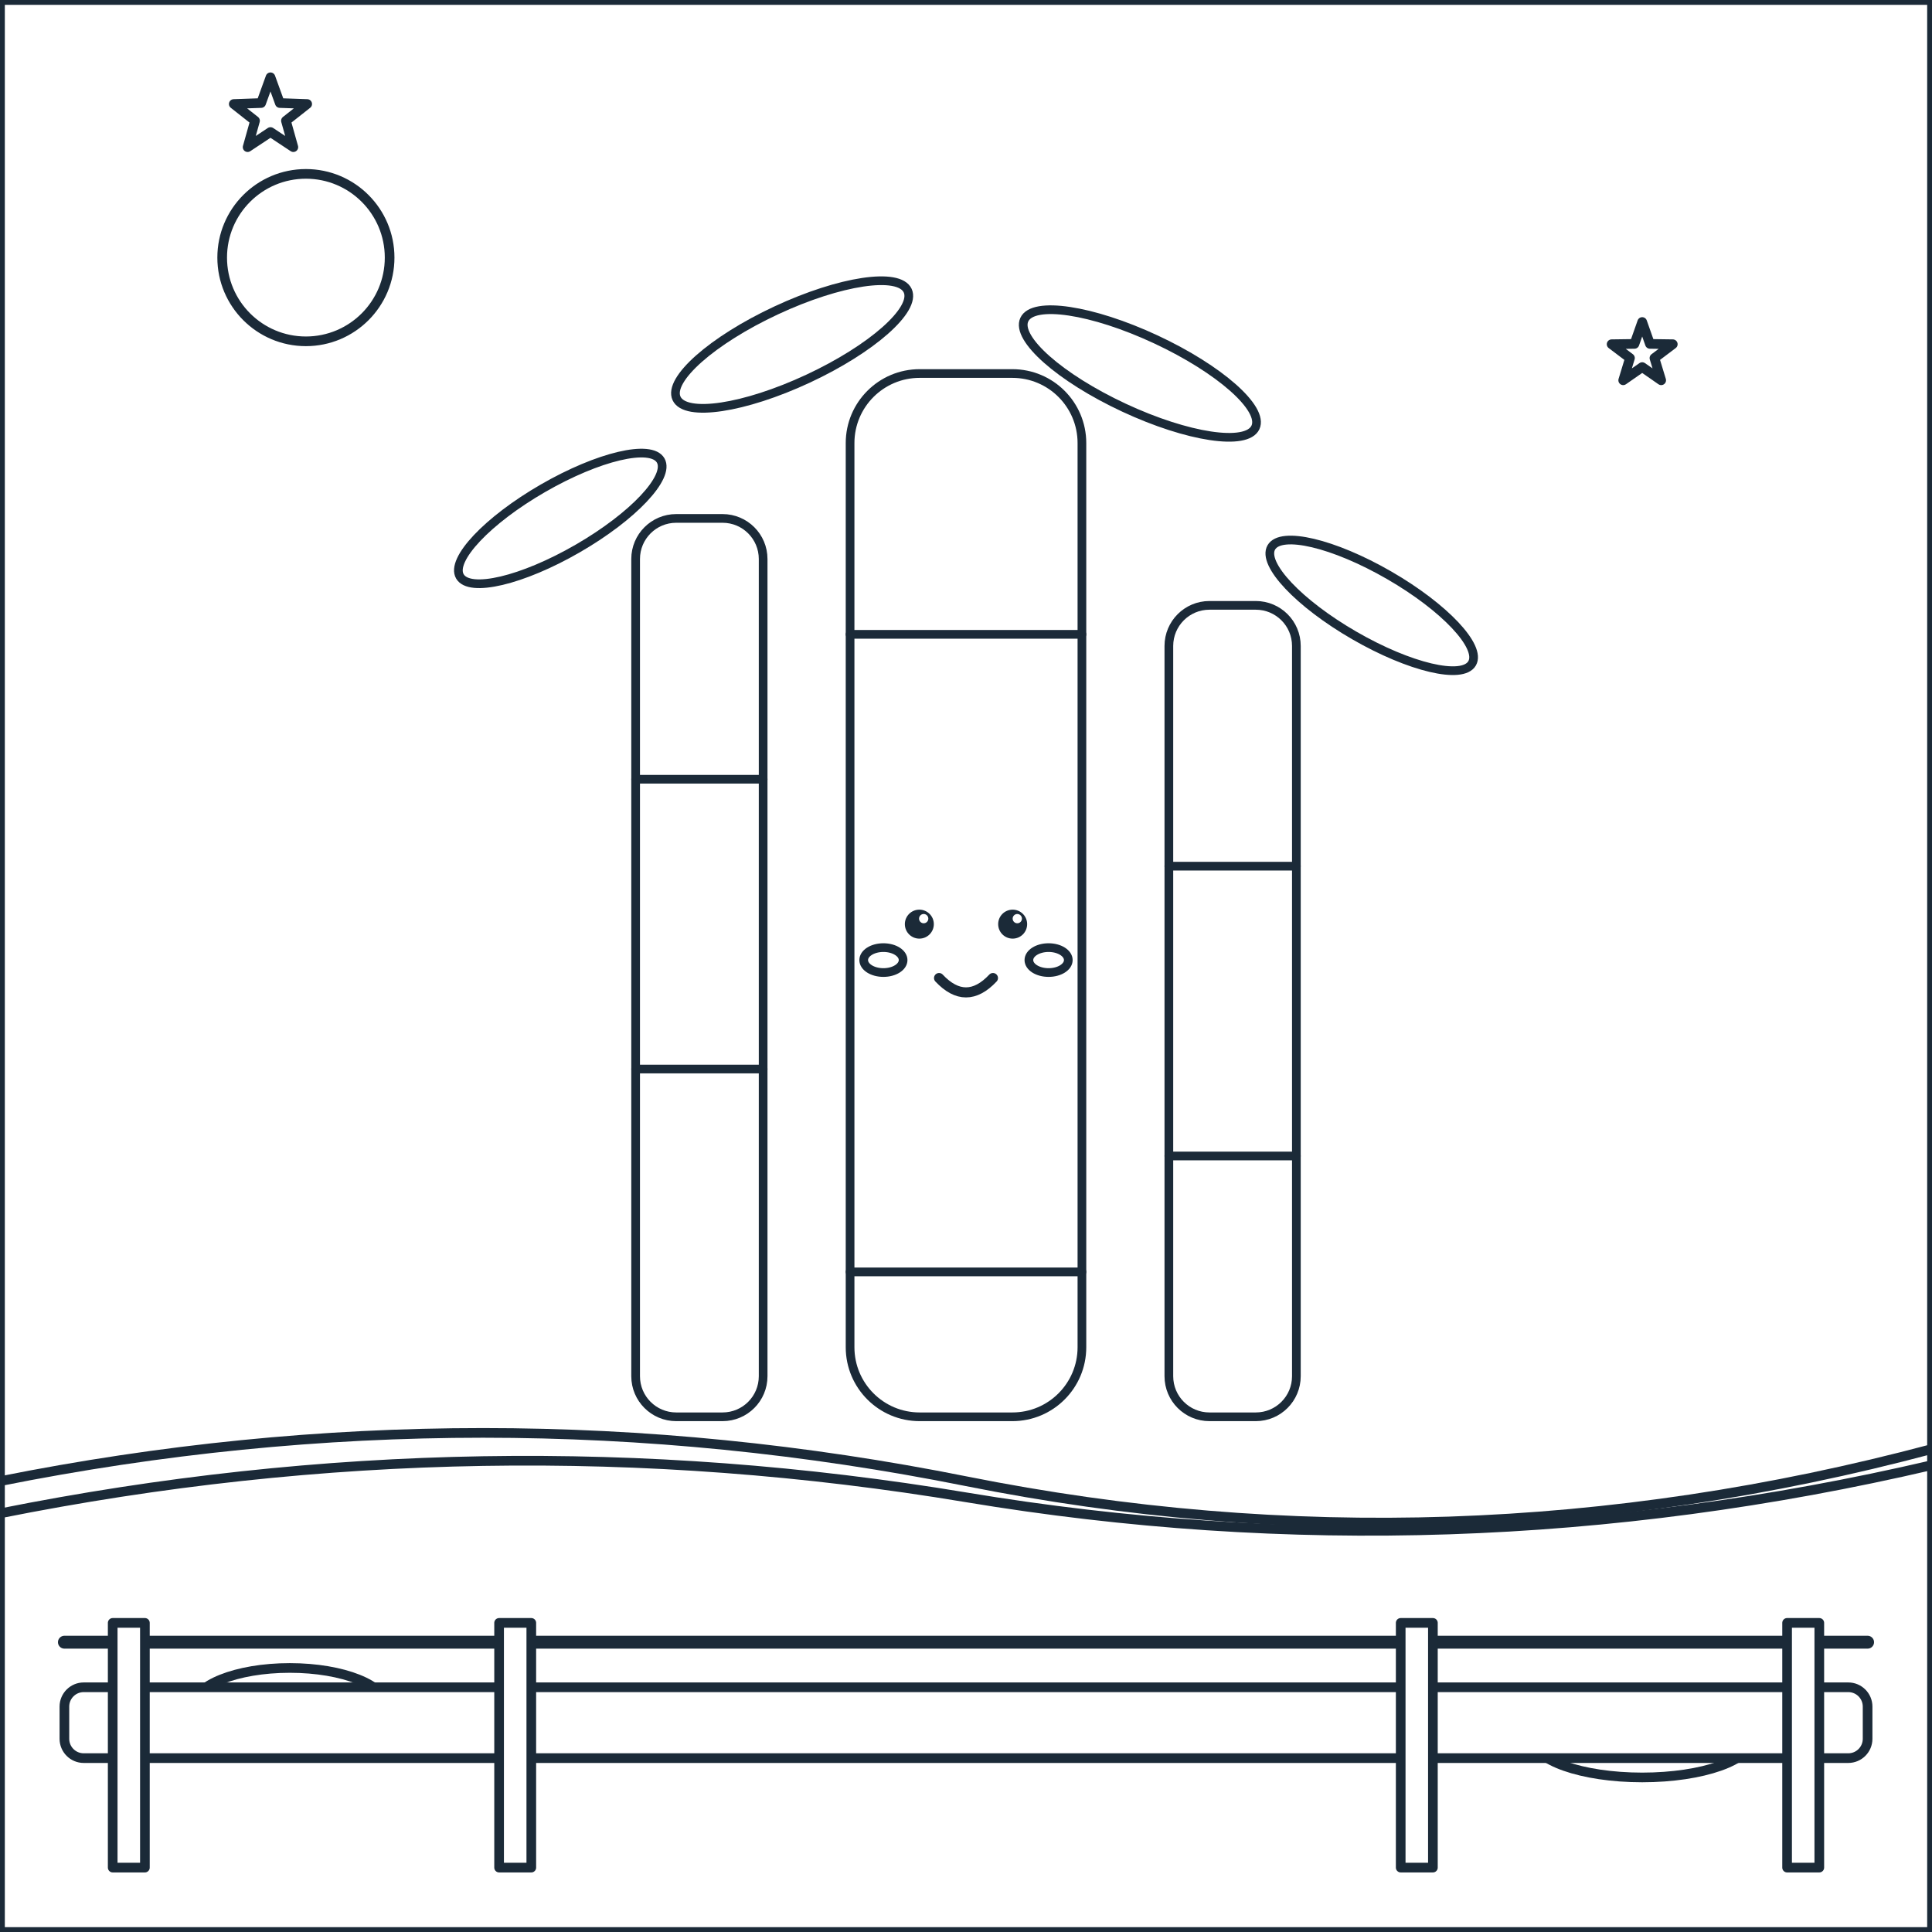
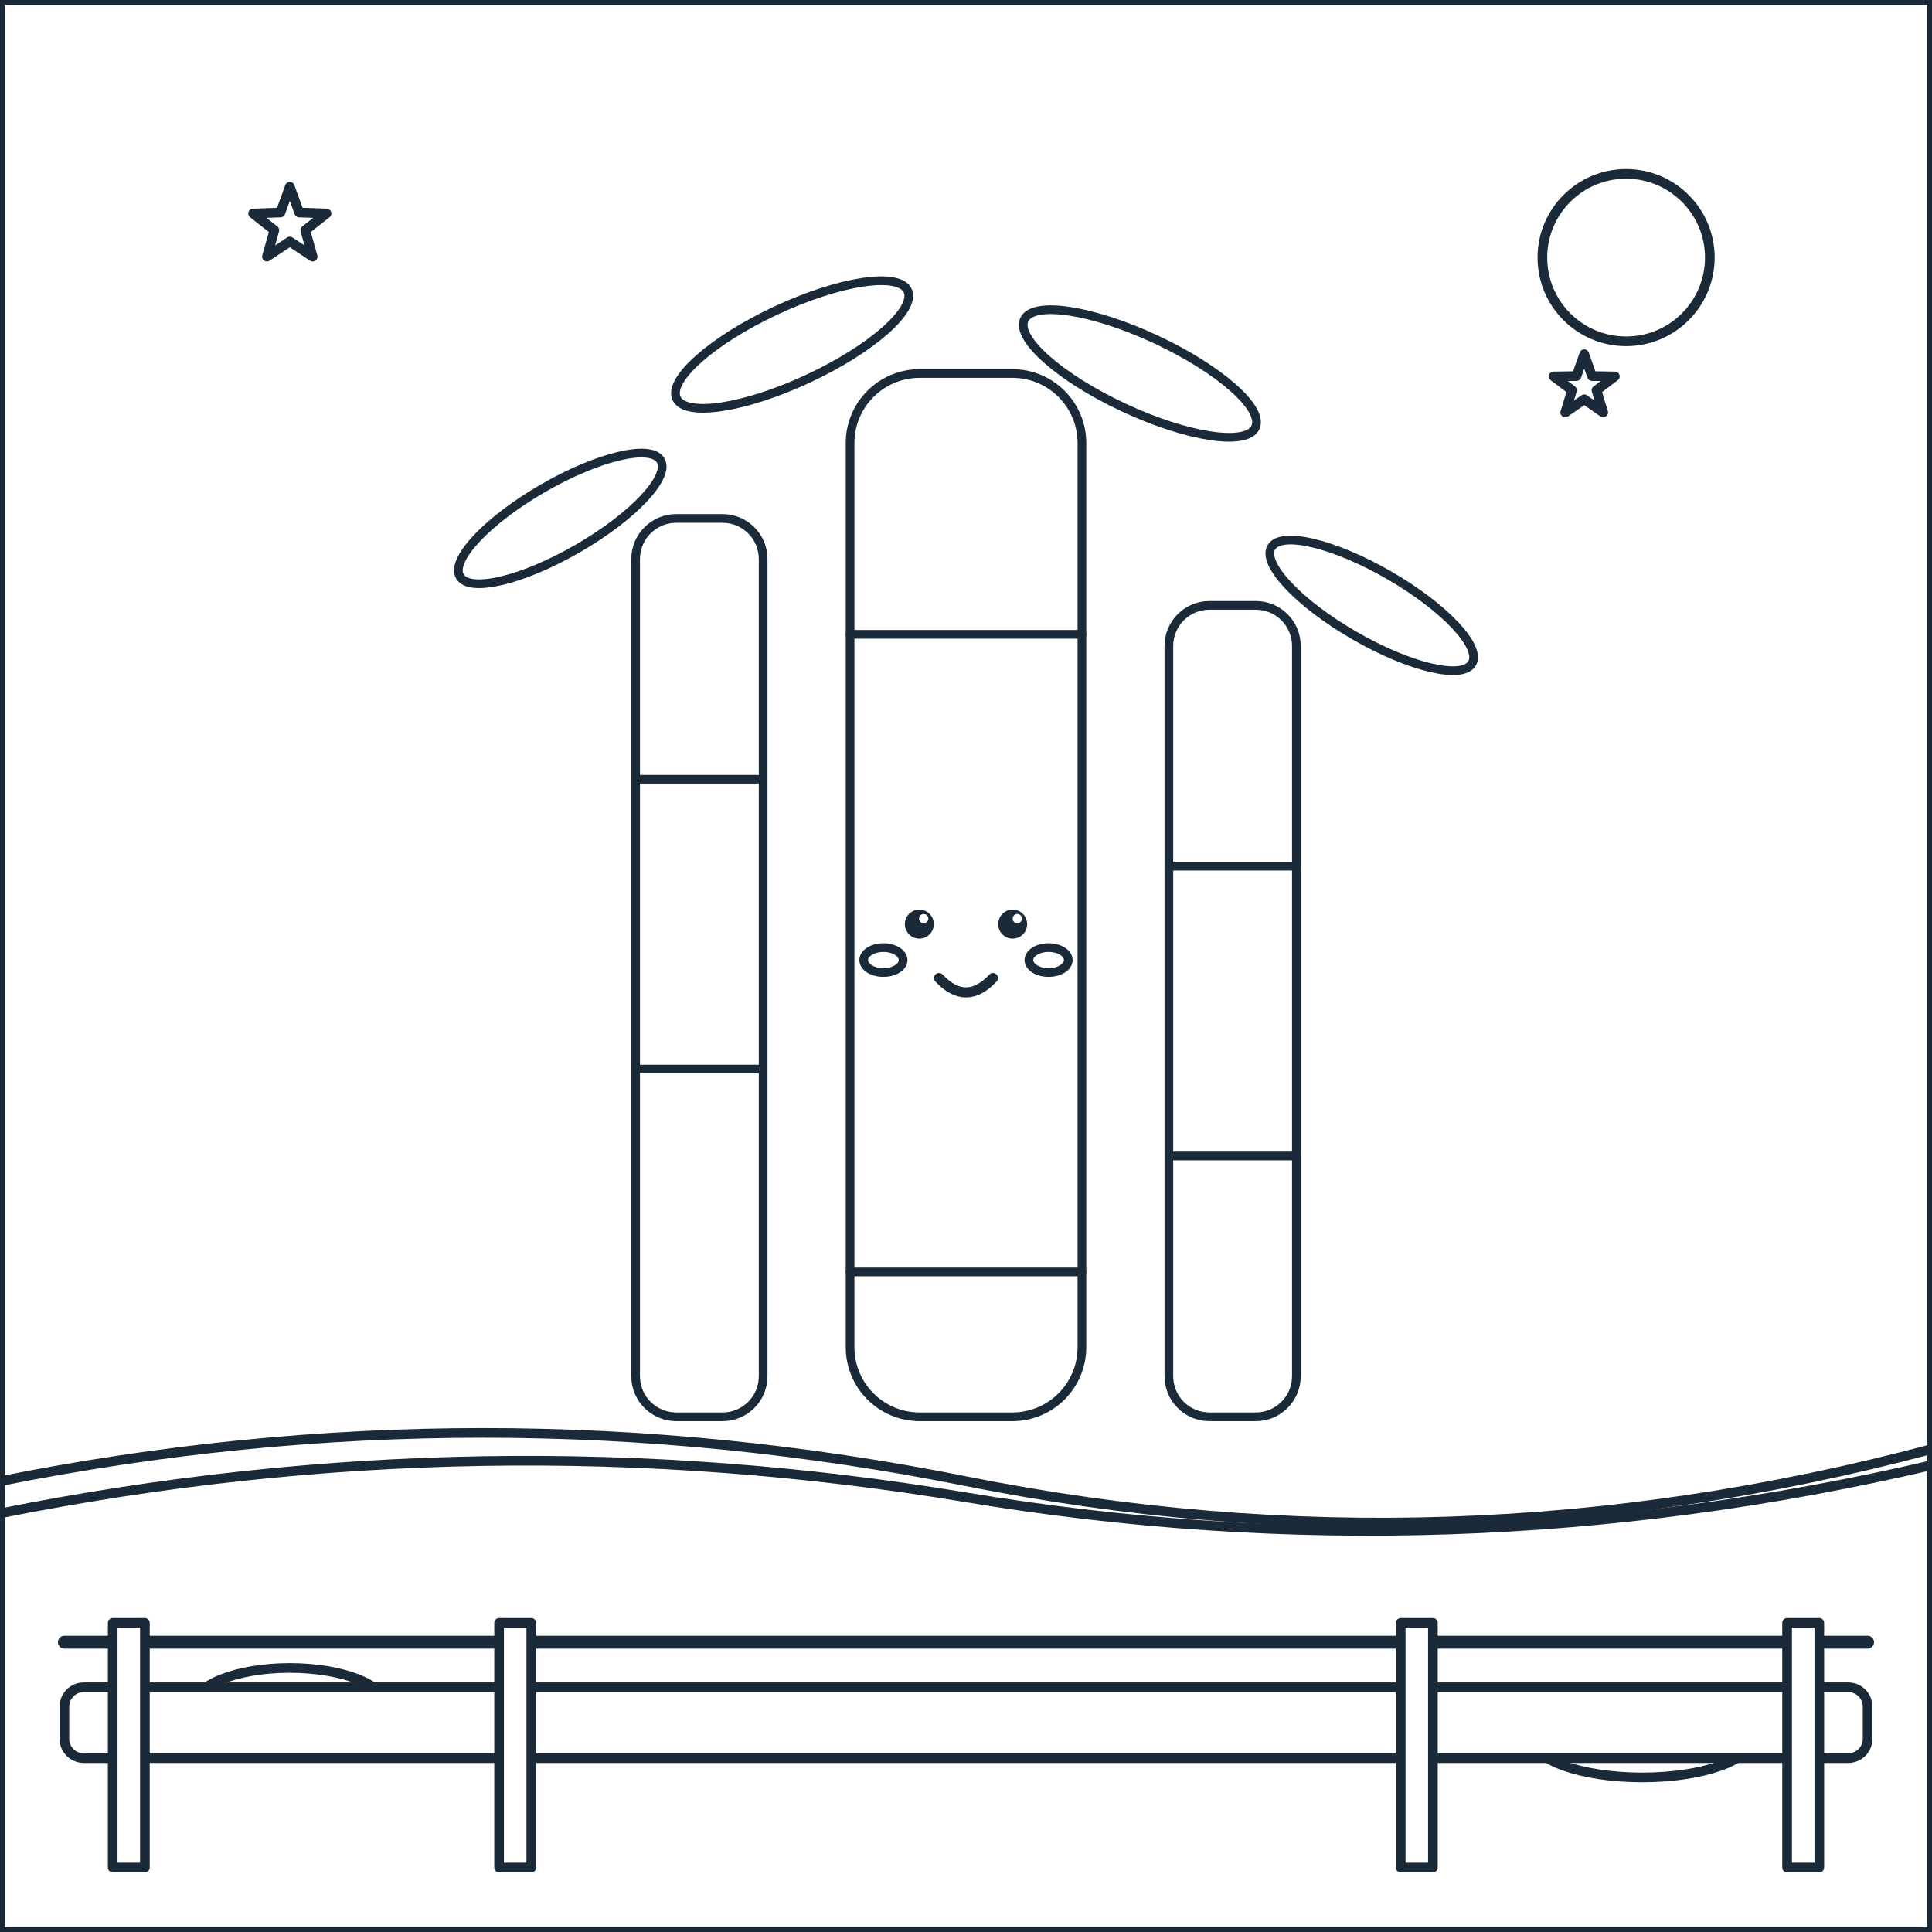
<svg xmlns="http://www.w3.org/2000/svg" viewBox="0 0 600 600" data-picture="khom-tre--cay-cau-tre">
  <g class="scene-back">
    <rect x="0" y="0" width="600" height="600" rx="0" id="r-nen-troi" data-region="nen-troi" class="region" fill="#FFFFFF" stroke="#1B2A38" stroke-width="3" stroke-linejoin="round" />
-     <polygon points="84,24 86.9,32 95.4,32.3 88.8,37.5 91.1,45.7 84,41 76.9,45.7 79.2,37.5 72.6,32.3 81.1,32" id="r-sao-1" data-region="sao-1" class="region" fill="#FFFFFF" stroke="#1B2A38" stroke-width="3" stroke-linejoin="round" />
-     <polygon points="510,100 512.4,106.8 519.5,106.9 513.8,111.2 515.9,118.1 510,114 504.1,118.1 506.2,111.2 500.5,106.9 507.6,106.8" id="r-sao-2" data-region="sao-2" class="region" fill="#FFFFFF" stroke="#1B2A38" stroke-width="3" stroke-linejoin="round" />
-     <ellipse cx="95" cy="80" rx="26" ry="26" id="r-trang-chieu" data-region="trang-chieu" class="region" fill="#FFFFFF" stroke="#1B2A38" stroke-width="3" stroke-linejoin="round" />
+     <polygon points="90,58 92.9,66 101.4,66.3 94.8,71.5 97.1,79.7 90,75 82.9,79.7 85.2,71.5 78.6,66.3 87.1,66" id="r-sao-1" data-region="sao-1" class="region" fill="#FFFFFF" stroke="#1B2A38" stroke-width="3" stroke-linejoin="round" />
+     <polygon points="492,110 494.4,116.8 501.5,116.9 495.8,121.2 497.9,128.1 492,124 486.1,128.1 488.2,121.2 482.5,116.9 489.6,116.8" id="r-sao-2" data-region="sao-2" class="region" fill="#FFFFFF" stroke="#1B2A38" stroke-width="3" stroke-linejoin="round" />
+     <ellipse cx="505" cy="80" rx="26" ry="26" id="r-trang-chieu" data-region="trang-chieu" class="region" fill="#FFFFFF" stroke="#1B2A38" stroke-width="3" stroke-linejoin="round" />
    <path d="M 0 460 Q 150 430 300 460 Q 450 490 600 450 L 600 490 Q 450 520 300 490 Q 150 460 0 490 Z" id="r-dong-song" data-region="dong-song" class="region" fill="#FFFFFF" stroke="#1B2A38" stroke-width="3" stroke-linejoin="round" />
    <path d="M 0 470 Q 150 440 300 465 Q 450 490 600 455 L 600 600 L 0 600 Z" id="r-nen-dat" data-region="nen-dat" class="region" fill="#FFFFFF" stroke="#1B2A38" stroke-width="3" stroke-linejoin="round" />
    <ellipse cx="90" cy="530" rx="30" ry="12" id="r-da-song-1" data-region="da-song-1" class="region" fill="#FFFFFF" stroke="#1B2A38" stroke-width="3" stroke-linejoin="round" />
    <ellipse cx="510" cy="540" rx="34" ry="12" id="r-da-song-2" data-region="da-song-2" class="region" fill="#FFFFFF" stroke="#1B2A38" stroke-width="3" stroke-linejoin="round" />
  </g>
  <g id="subject" class="subject anim-sway" transform="translate(0 -40) translate(300 480) scale(0.9) rotate(0) translate(-300 -480)">
    <rect x="186" y="170" width="44" height="310" rx="14" id="r-cay-tre-trai" data-region="cay-tre-trai" class="region" fill="#FFFFFF" stroke="#1B2A38" stroke-width="3" stroke-linejoin="round" />
    <rect x="370" y="200" width="44" height="280" rx="14" id="r-cay-tre-phai" data-region="cay-tre-phai" class="region" fill="#FFFFFF" stroke="#1B2A38" stroke-width="3" stroke-linejoin="round" />
    <rect x="260" y="120" width="80" height="360" rx="24" id="r-cay-tre-giua" data-region="cay-tre-giua" class="region" fill="#FFFFFF" stroke="#1B2A38" stroke-width="3" stroke-linejoin="round" />
    <g class="deco" pointer-events="none">
      <path d="M 186 260 L 230 260 M 186 360 L 230 360 M 370 290 L 414 290 M 370 390 L 414 390 M 260 210 L 340 210 M 260 430 L 340 430" fill="none" stroke="#1B2A38" stroke-width="3" stroke-linecap="round" stroke-linejoin="round" />
    </g>
    <ellipse cx="160" cy="170" rx="40" ry="12" transform="rotate(-30 160 170)" id="r-la-tre-1" data-region="la-tre-1" class="region" fill="#FFFFFF" stroke="#1B2A38" stroke-width="3" stroke-linejoin="round" />
    <ellipse cx="440" cy="200" rx="40" ry="12" transform="rotate(30 440 200)" id="r-la-tre-2" data-region="la-tre-2" class="region" fill="#FFFFFF" stroke="#1B2A38" stroke-width="3" stroke-linejoin="round" />
    <ellipse cx="360" cy="120" rx="44" ry="13" transform="rotate(25 360 120)" id="r-la-tre-3" data-region="la-tre-3" class="region" fill="#FFFFFF" stroke="#1B2A38" stroke-width="3" stroke-linejoin="round" />
    <ellipse cx="240" cy="110" rx="44" ry="13" transform="rotate(-25 240 110)" id="r-la-tre-4" data-region="la-tre-4" class="region" fill="#FFFFFF" stroke="#1B2A38" stroke-width="3" stroke-linejoin="round" />
    <g class="deco" pointer-events="none">
      <circle cx="283.9" cy="310" r="5" fill="#1B2A38" />
    </g>
    <g class="deco" pointer-events="none">
      <circle cx="316.1" cy="310" r="5" fill="#1B2A38" />
    </g>
    <g class="deco" pointer-events="none">
      <circle cx="285.4" cy="308.1" r="1.6" fill="#FFFFFF" />
    </g>
    <g class="deco" pointer-events="none">
      <circle cx="317.7" cy="308.1" r="1.6" fill="#FFFFFF" />
    </g>
    <ellipse cx="271.5" cy="322.4" rx="6.8" ry="4.3" id="r-ma-trai" data-region="ma-trai" class="region" fill="#FFFFFF" stroke="#1B2A38" stroke-width="3" stroke-linejoin="round" />
    <ellipse cx="328.5" cy="322.4" rx="6.8" ry="4.3" id="r-ma-phai" data-region="ma-phai" class="region" fill="#FFFFFF" stroke="#1B2A38" stroke-width="3" stroke-linejoin="round" />
    <g class="deco" pointer-events="none">
      <path d="M 290.7 328.6 Q 300 338.5 309.3 328.6" fill="none" stroke="#1B2A38" stroke-width="3.48" stroke-linecap="round" stroke-linejoin="round" />
    </g>
  </g>
  <g class="scene-front">
    <rect x="20" y="524" width="560" height="22" rx="6" id="r-cau-tre" data-region="cau-tre" class="region" fill="#FFFFFF" stroke="#1B2A38" stroke-width="3" stroke-linejoin="round" />
    <g class="deco" pointer-events="none">
      <path d="M 20 510 L 580 510" fill="none" stroke="#1B2A38" stroke-width="4" stroke-linecap="round" stroke-linejoin="round" />
    </g>
    <polygon points="45,580 45,504 35,504 35,580" id="r-coc-cau-1" data-region="coc-cau-1" class="region" fill="#FFFFFF" stroke="#1B2A38" stroke-width="3" stroke-linejoin="round" />
    <polygon points="165,580 165,504 155,504 155,580" id="r-coc-cau-2" data-region="coc-cau-2" class="region" fill="#FFFFFF" stroke="#1B2A38" stroke-width="3" stroke-linejoin="round" />
    <polygon points="445,580 445,504 435,504 435,580" id="r-coc-cau-3" data-region="coc-cau-3" class="region" fill="#FFFFFF" stroke="#1B2A38" stroke-width="3" stroke-linejoin="round" />
    <polygon points="565,580 565,504 555,504 555,580" id="r-coc-cau-4" data-region="coc-cau-4" class="region" fill="#FFFFFF" stroke="#1B2A38" stroke-width="3" stroke-linejoin="round" />
  </g>
</svg>
